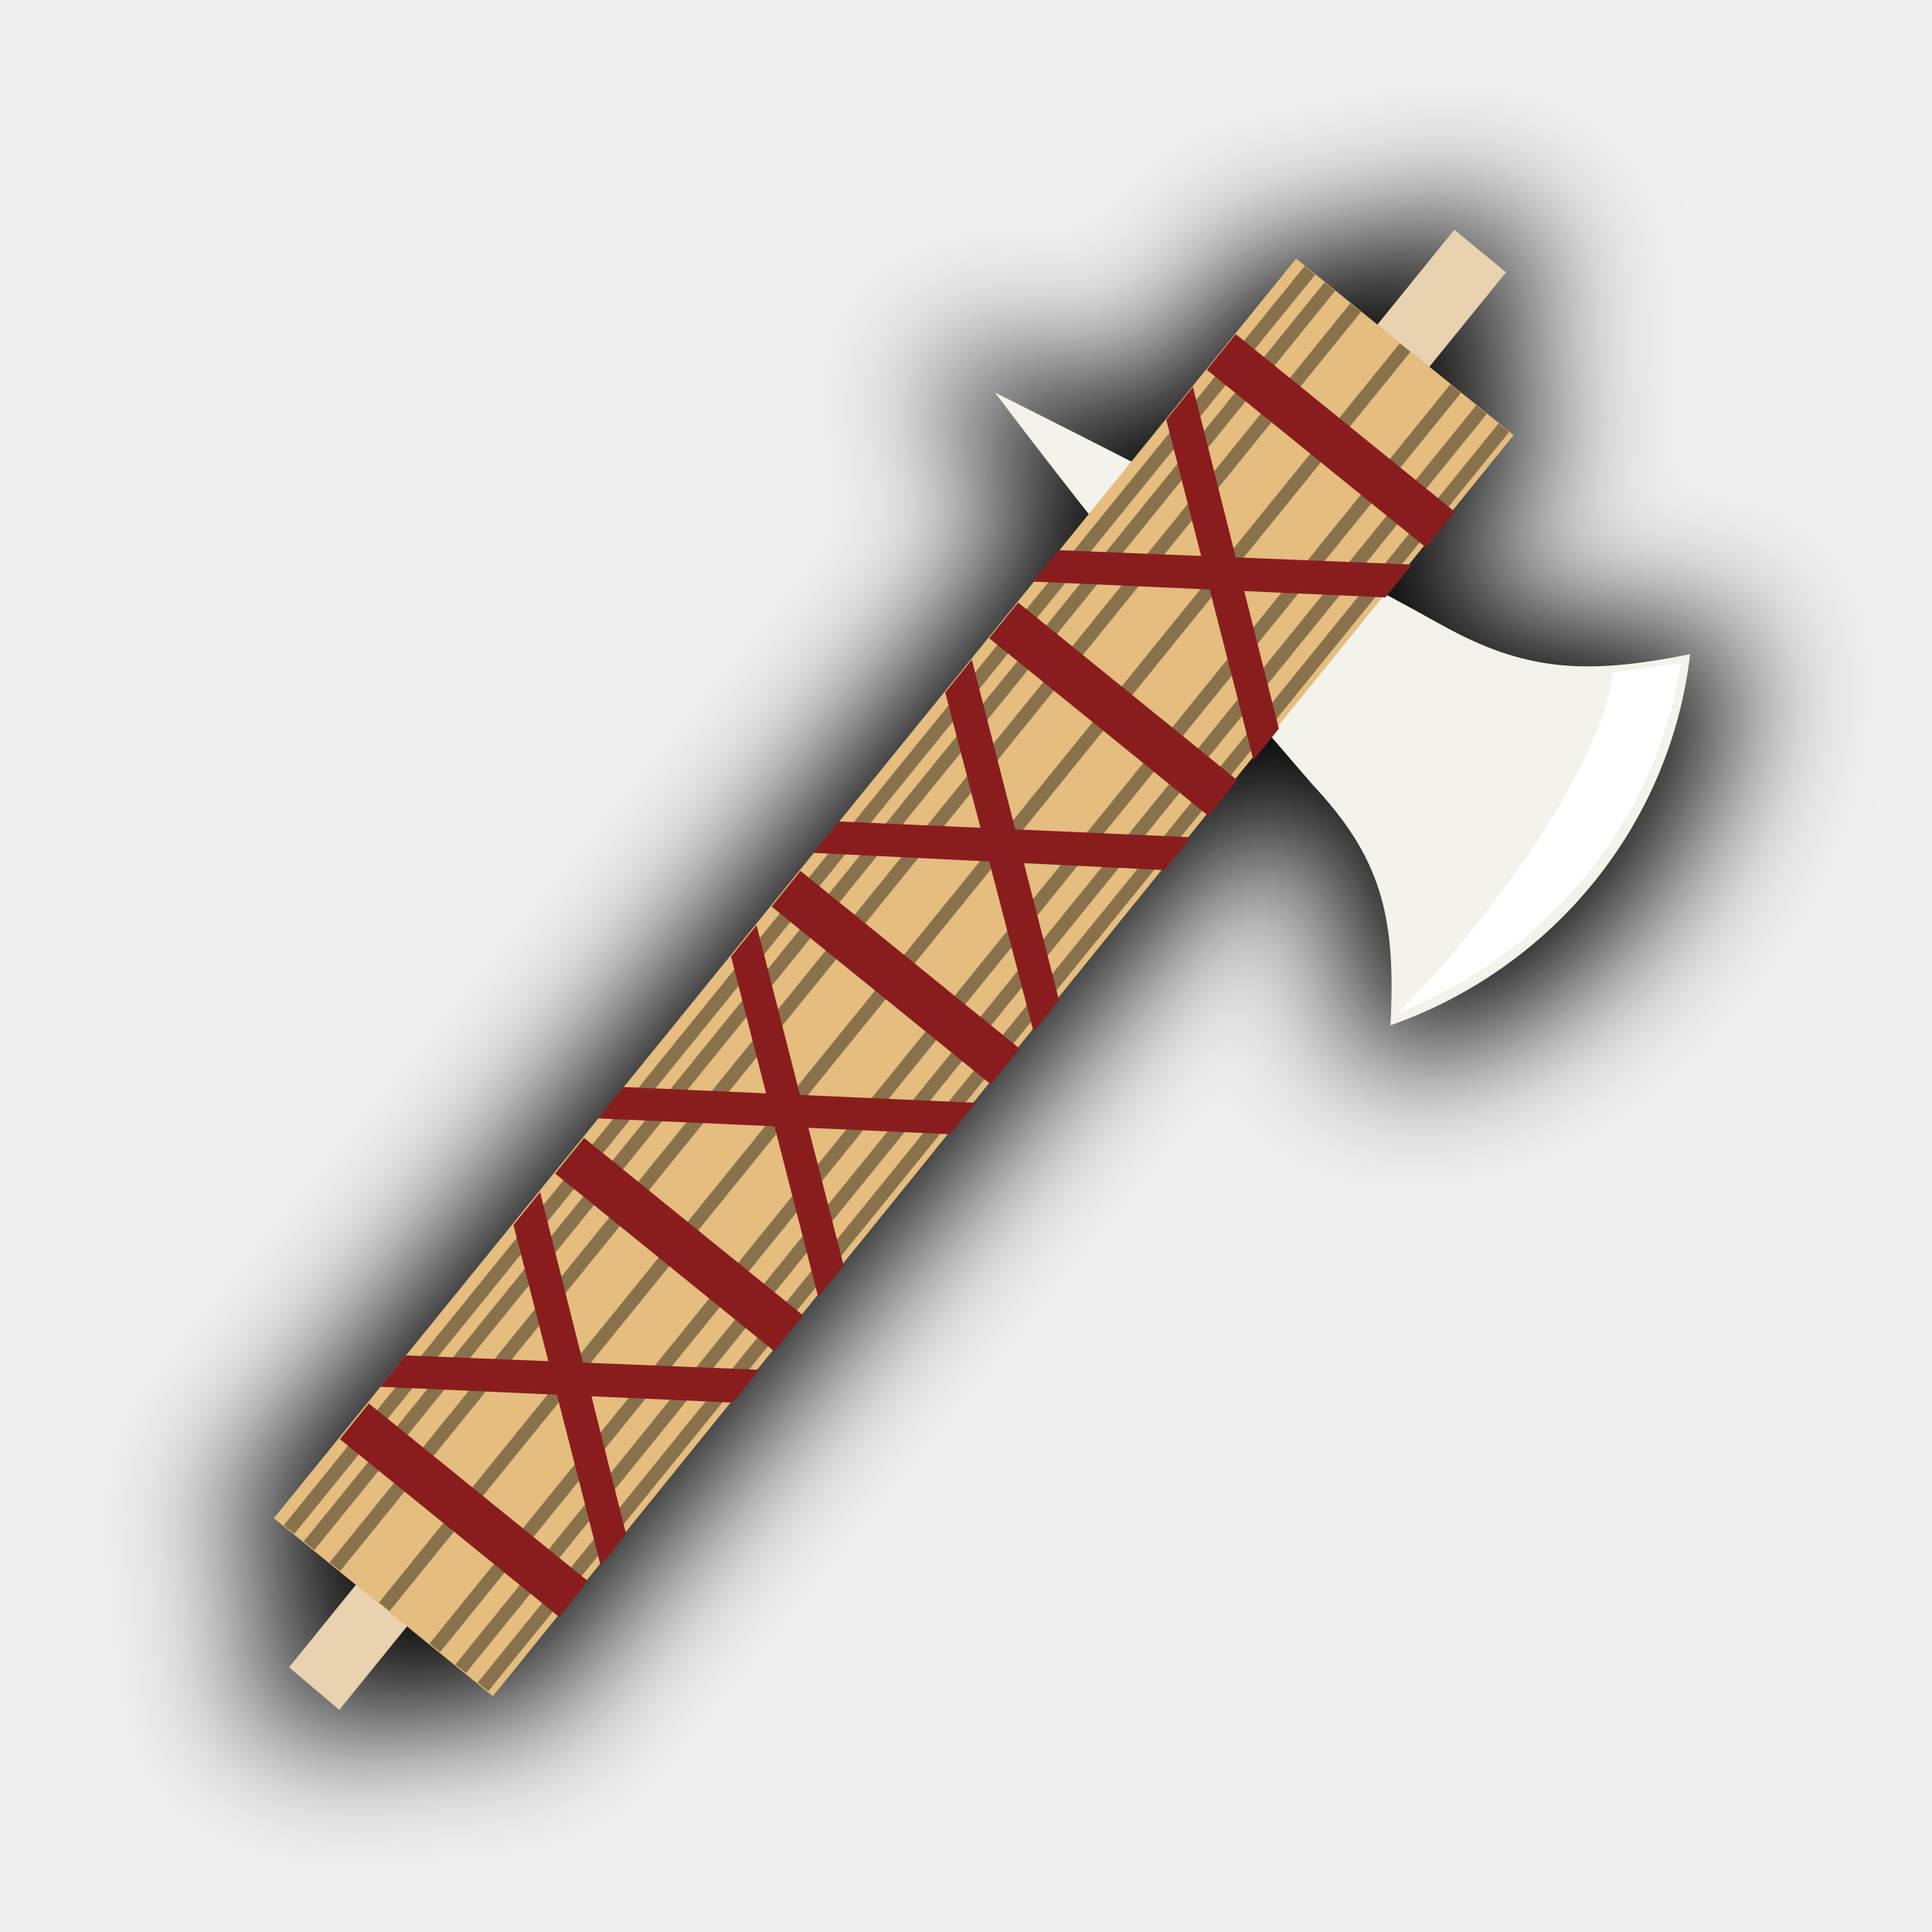
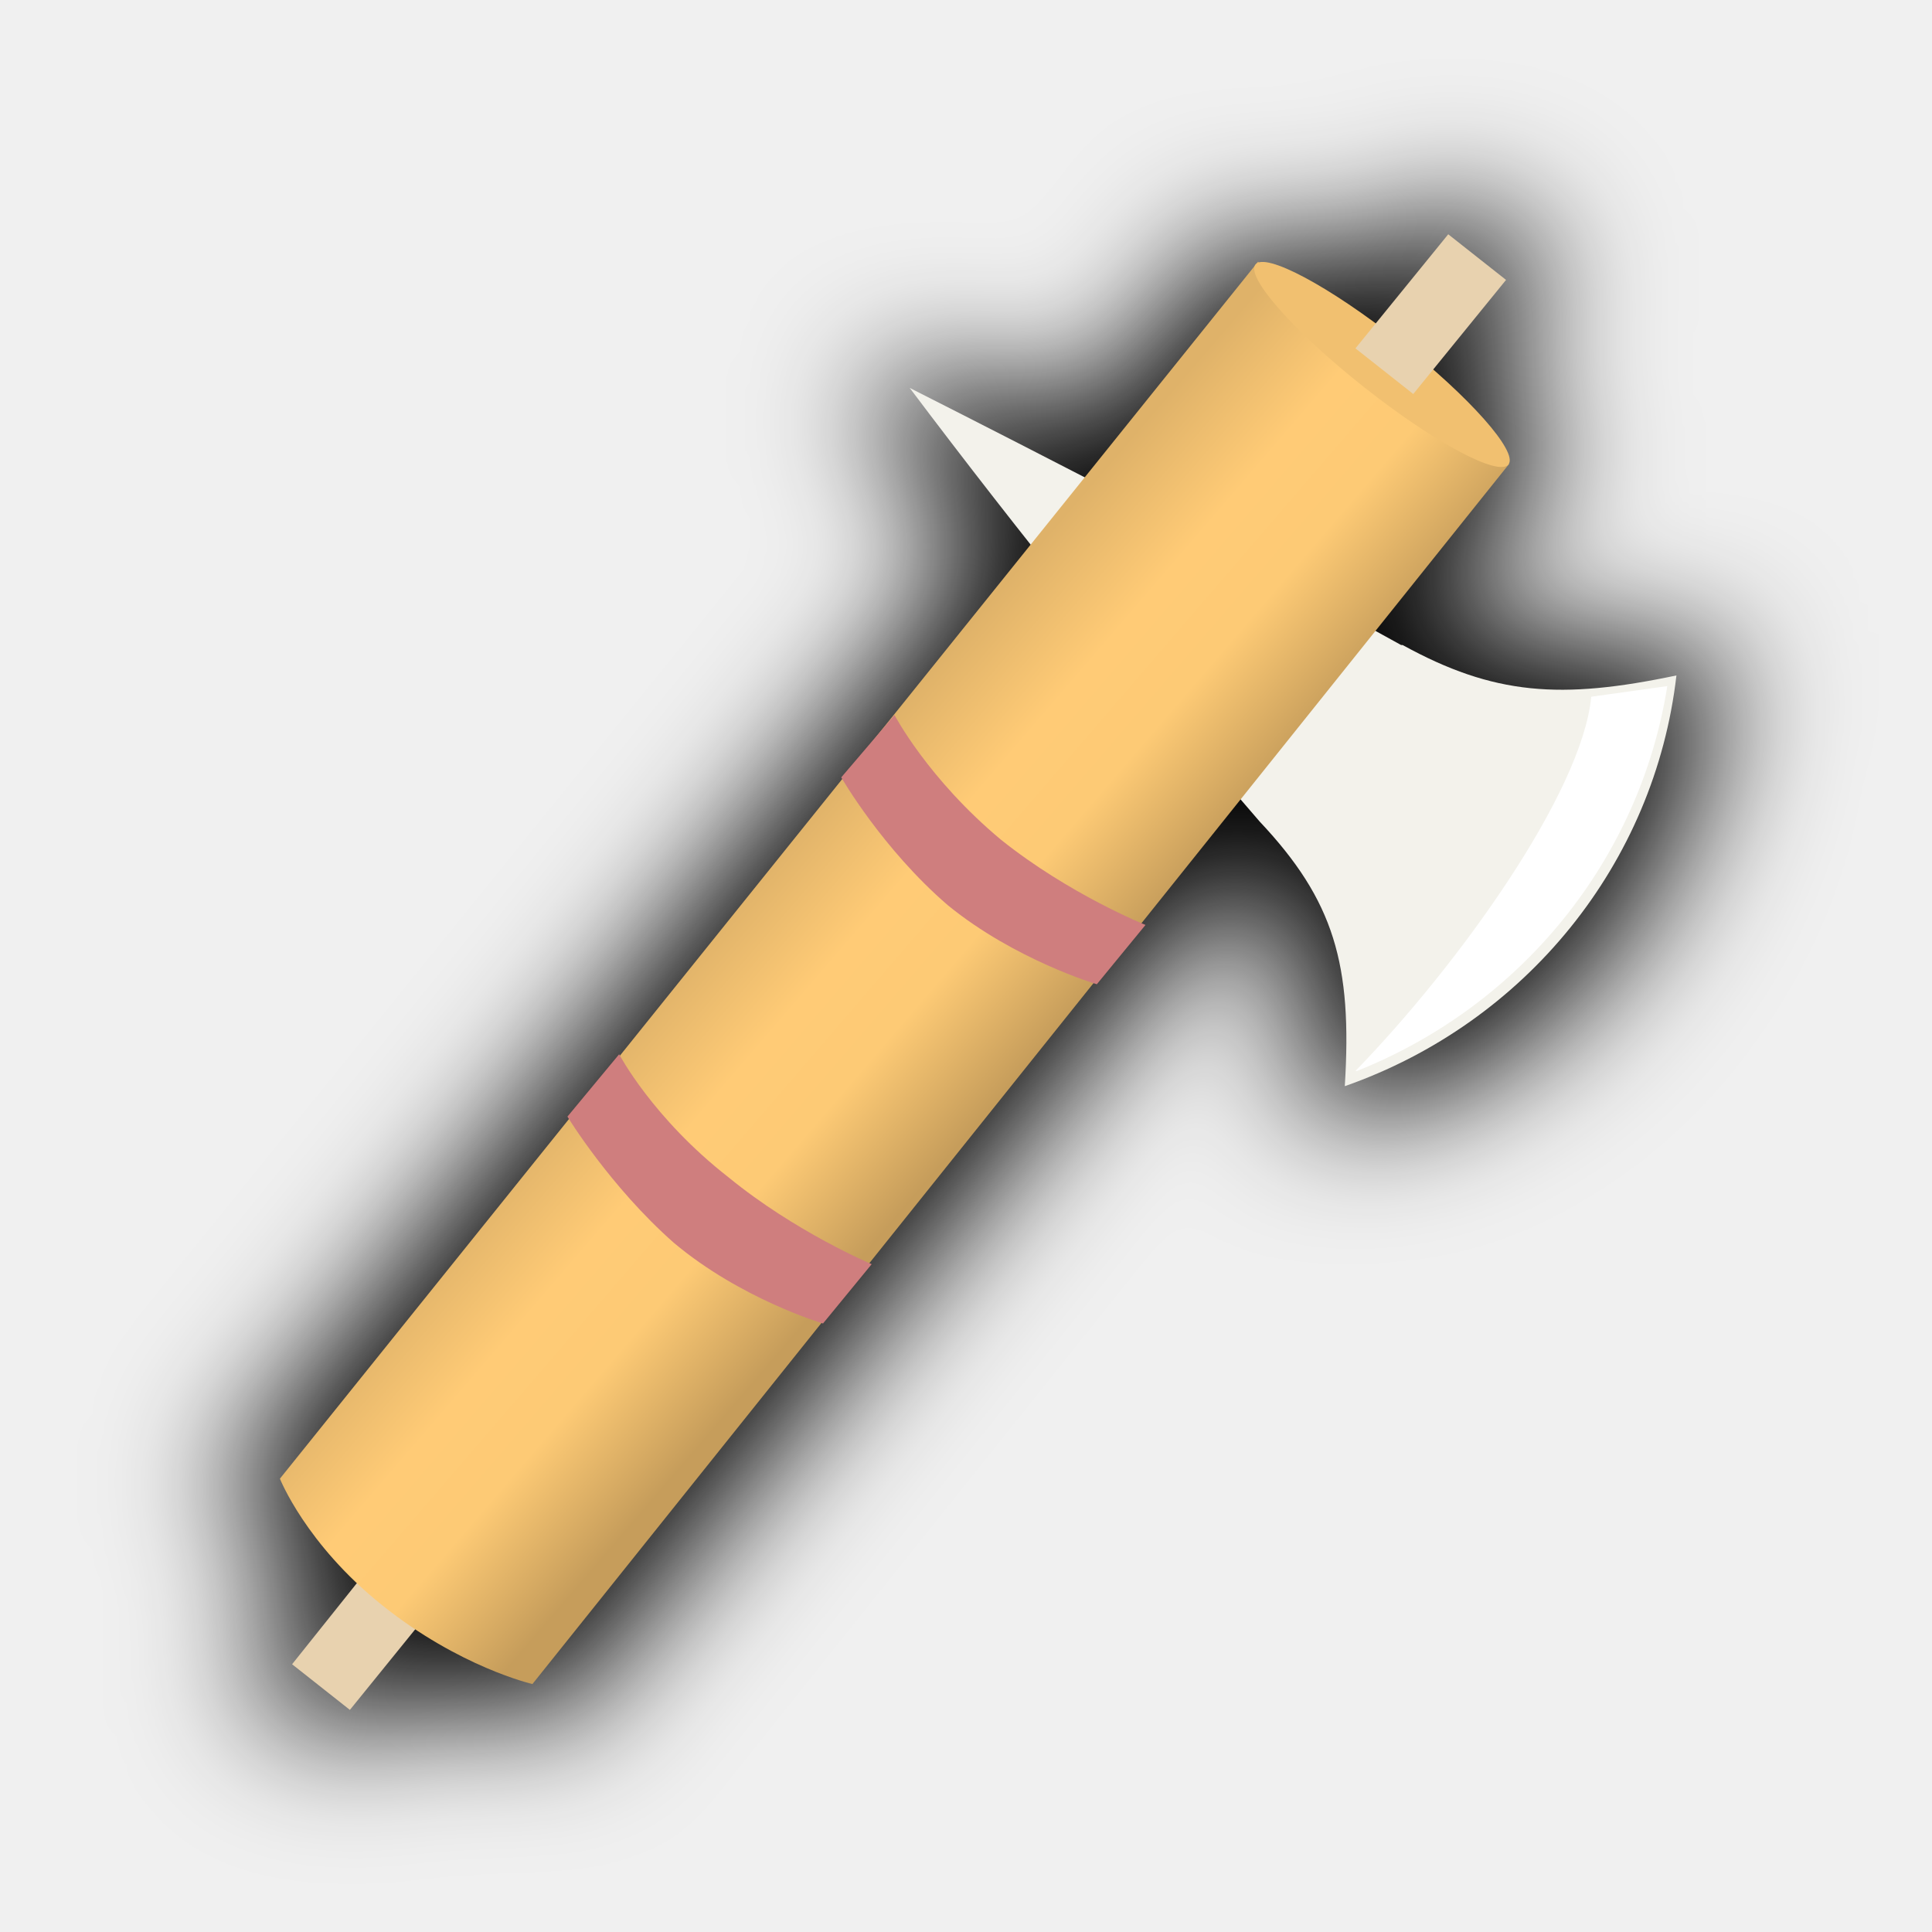
- <svg xmlns="http://www.w3.org/2000/svg" viewBox="0 0 12.7 12.7">
+ <svg xmlns="http://www.w3.org/2000/svg" xmlns:xlink="http://www.w3.org/1999/xlink" viewBox="0 0 12.7 12.7">
  <defs>
-     <filter id="a" x="-.11" y="-.11" width="1.22" height="1.21" color-interpolation-filters="sRGB">
+     <linearGradient id="a">
+       <stop offset="0" stop-color="#dfb269" />
+       <stop offset=".35" stop-color="#ffcb76" />
+       <stop offset=".63" stop-color="#fdca75" />
+       <stop offset="1" stop-color="#c69d5b" />
+     </linearGradient>
+     <linearGradient xlink:href="#a" id="c" x1="5.19" y1="5.48" x2="6.84" y2="6.9" gradientUnits="userSpaceOnUse" />
+     <filter id="b" x="-.11" y="-.11" width="1.22" height="1.21" color-interpolation-filters="sRGB">
      <feGaussianBlur stdDeviation=".37" />
    </filter>
  </defs>
  <g fill-rule="evenodd" stroke-linejoin="round">
-     <path d="m2.23 9.07.45.4-.4.46.54.46.37-.43.44.39 4.33-5.06c.39.29.5 1.17.4 1.53 1.01.08 2.23-1.3 2.04-2.4-.33.13-1.21.1-1.52-.23l.67-.77-.43-.4.42-.48-.53-.47-.42.47-.42-.34-.92 1.06-.66-.47-.3.35.51.6Z" filter="url(#a)" transform="matrix(1.23092 -.04462 .04377 1.20736 -1.67 -.85)" />
-     <path d="M9.48 4.11c.54.3.94.33 1.63.19a3 2.94-2.07 0 1-1.97 2.44c.04-.73-.07-1.11-.51-1.58a49.96 49-2.07 0 1-2.09-2.58s1.9.95 2.94 1.53z" fill="#f3f2eb" />
-     <path fill="#e8d2af" d="m9.56 1.51.34.28-7.67 9.45-.33-.28z" />
-     <path fill="#e4bd7f" d="m8.52 1.7 1.43 1.16-6.71 8.29L1.8 9.98z" />
-     <path d="M3.9 1.65v8.82M2.44 1.65v8.82m.17-8.82v8.82m.64-8.82v8.82m-.42-8.82v8.82m1.26-8.82v8.82m-.41-8.82v8.82" transform="matrix(.7729 .6266 -.76084 .93848 7.98 -1.3)" fill="none" stroke="#000" stroke-opacity=".4" stroke-width=".09" />
-     <g transform="matrix(.76197 .61774 -.76084 .93848 4.44 -4.46)" fill="#891d1d">
-       <path d="M7.19 6.12h1.89v.25H7.19zm0 1.87h1.89v.25H7.19zm0 1.86h1.89v.25H7.19z" />
-       <rect width="1.89" height=".25" x="7.19" y="-4.49" transform="scale(1 -1)" ry="0" />
-       <path d="M7.19 2.61h1.89v-.25H7.19zm0 .12v.23L9.08 4.1v-.22Zm.9 1.14z" />
-       <path d="M9.08 2.73v.23L7.18 4.1v-.22Zm-.91 1.14Zm-.98.77v.23L9.08 6v-.22Zm.9 1.14z" />
-       <path d="M9.08 4.64v.23L7.18 6v-.22Zm-.91 1.14Zm-.98.72v.22l1.89 1.14v-.22Zm.9 1.13z" />
-       <path d="M9.08 6.5v.22l-1.9 1.14v-.22Zm-.91 1.13Zm-.98.74v.23l1.89 1.14v-.22Zm.9 1.14z" />
-       <path d="M9.08 8.37v.23l-1.9 1.14v-.22Zm-.91 1.14Z" />
-     </g>
-     <path d="M9.2 6.65c.62-.63 1.35-1.66 1.4-2.23l.45-.06a3.02 2.96-2.07 0 1-1.84 2.29Z" fill="#fff" />
+     <path d="m2.27 8.86.45.57-.36.48.5.44.4-.43.6.39 3.91-4.63c.39.29.43 1.07.33 1.43 1.17-.02 2.27-1.3 2.22-2.6-.33.14-1.15.15-1.46-.18l.66-.77-.4-.55.42-.47-.53-.47-.43.5-.64-.36-.92 1.11-.79-.44-.3.32.55.74Z" filter="url(#b)" transform="matrix(1.23092 -.04462 .04377 1.20736 -1.67 -.85)" style="mix-blend-mode:normal" />
+     <path fill="#e8d2af" d="m2.99 9.6.38.32-1.07 1.32-.38-.3Z" />
+     <path d="M9.22 4.24c.6.33 1.04.36 1.8.2a3.31 3.25-2.07 0 1-2.18 2.7c.05-.8-.07-1.22-.56-1.74a55.17 54.11-2.07 0 1-2.3-2.85S8.06 3.6 9.21 4.24" fill="#f3f2eb" />
+     <path d="M8.91 7.04c.68-.7 1.49-1.83 1.55-2.46l.5-.07a3.33 3.27-2.07 0 1-2.04 2.53Z" fill="#fff" />
+     <path fill="url(#c)" d="M8.27 1.72s.26.34.75.75c.46.38.9.58.9.58L3.5 11.07s-.48-.11-.99-.52c-.5-.4-.67-.83-.67-.83Z" />
+     <ellipse cx="8.66" cy="-3.75" rx="1.06" ry=".19" transform="matrix(.7848 .61975 -.61014 .7923 0 0)" fill="#f1c070" />
+     <path fill="#e8d2af" d="m9.52 1.54.38.3-.61.75-.38-.3Z" />
+     <path d="M3.73 7.34s.28.46.7.83c.44.37.98.53.98.53l.32-.39s-.5-.21-.94-.57c-.5-.39-.72-.81-.72-.81Zm1.8-2.23s.27.47.7.84c.44.36.98.52.98.52l.32-.39s-.5-.2-.95-.56c-.48-.4-.7-.82-.7-.82Z" fill="#cf7e7e" />
  </g>
</svg>
